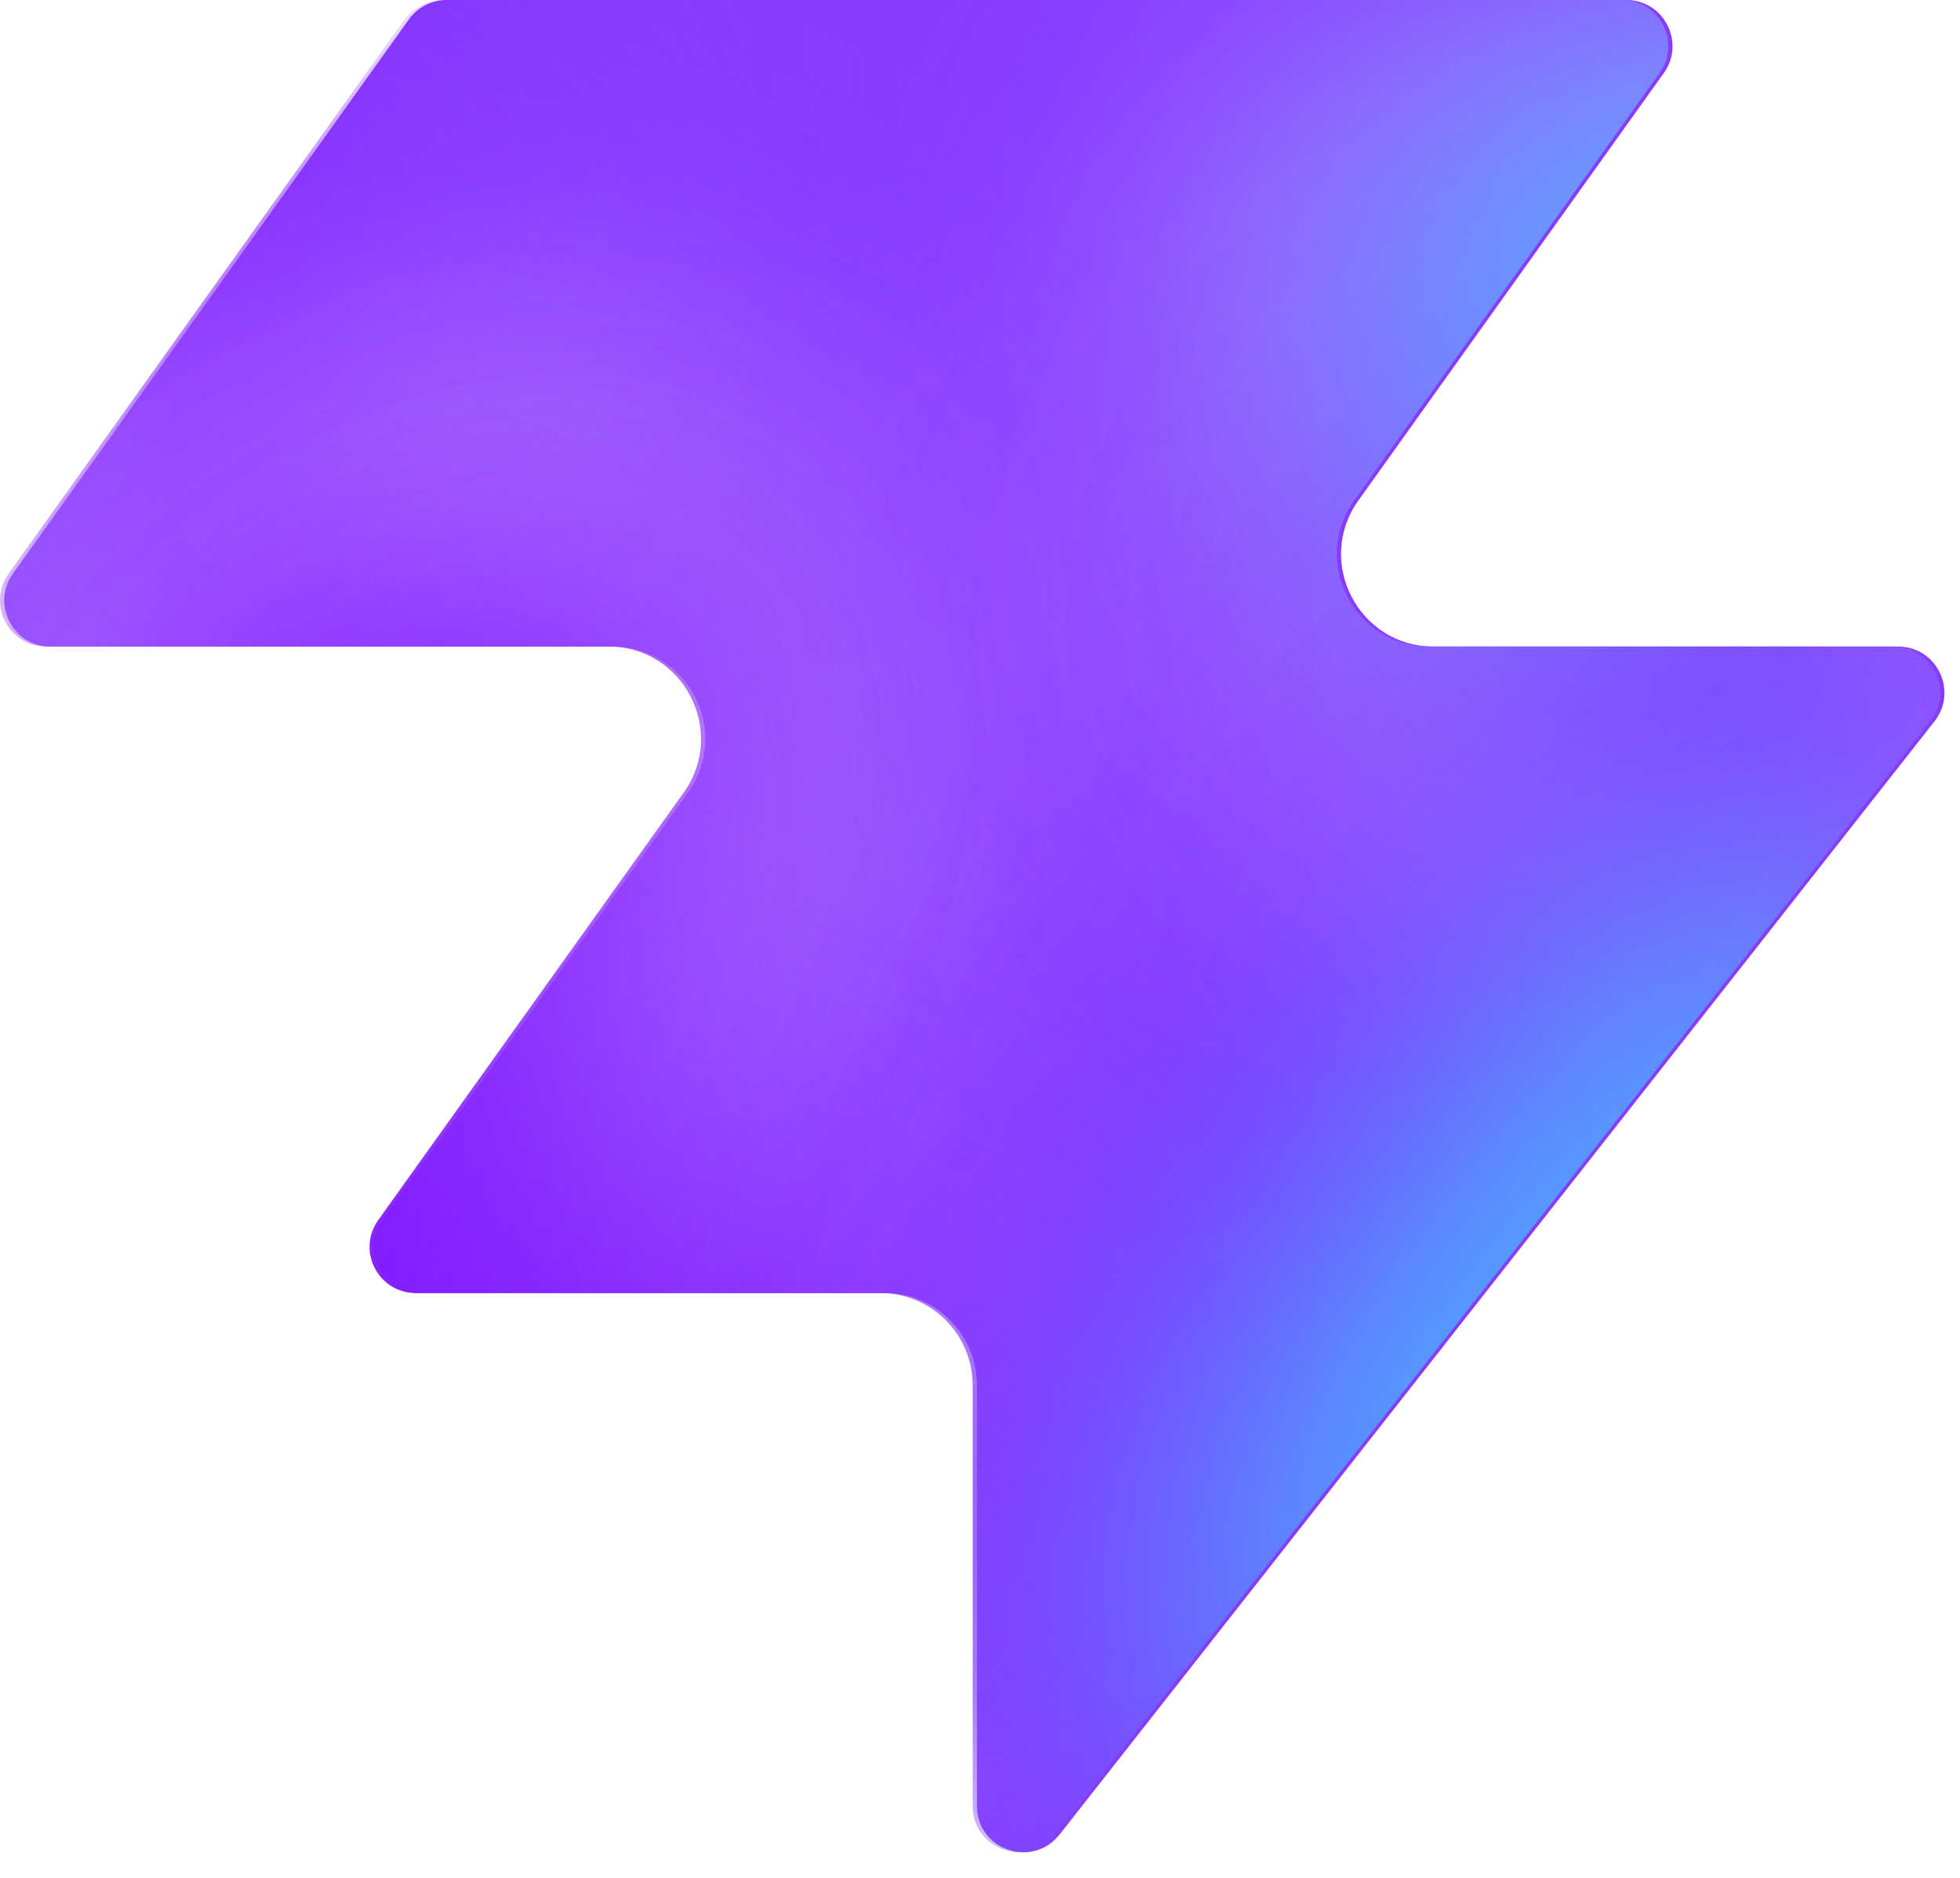
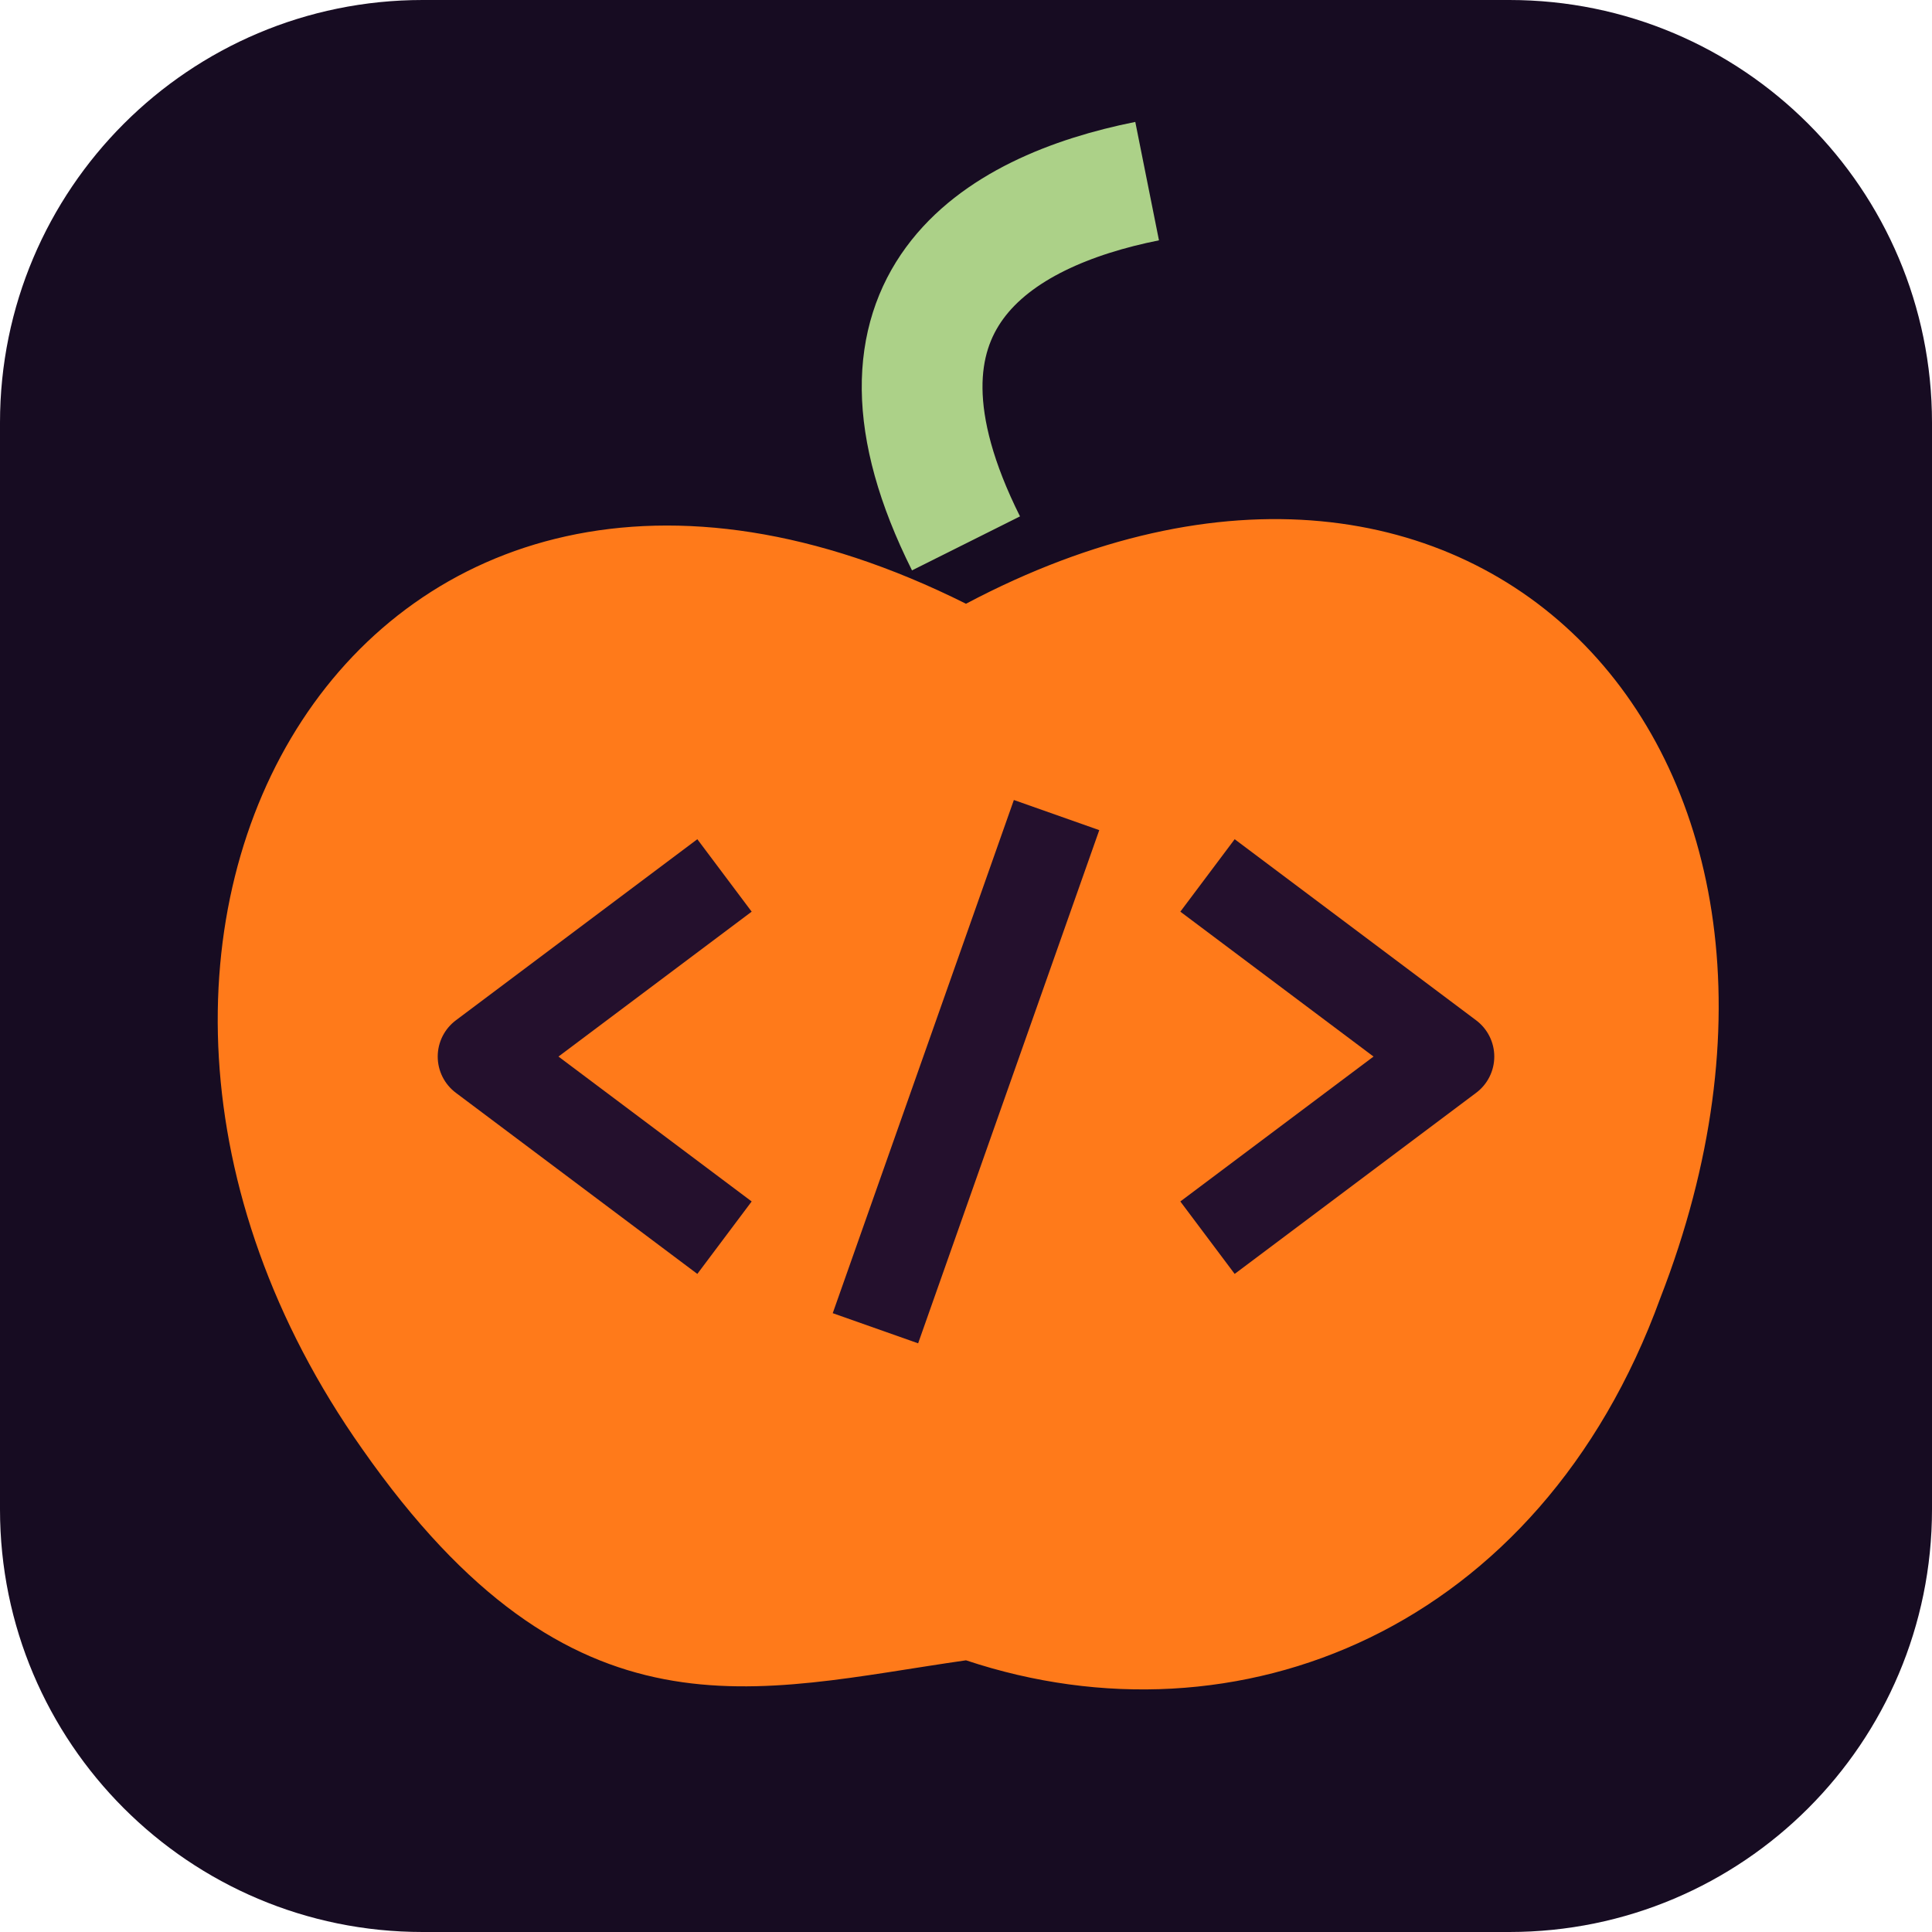
- <svg xmlns="http://www.w3.org/2000/svg" width="48" height="46" fill="none" viewBox="0 0 48 46">
-   <path fill="#863bff" d="M25.946 44.938c-.664.845-2.021.375-2.021-.698V33.937a2.26 2.26 0 0 0-2.262-2.262H10.287c-.92 0-1.456-1.04-.92-1.788l7.48-10.471c1.07-1.497 0-3.578-1.842-3.578H1.237c-.92 0-1.456-1.04-.92-1.788L10.013.474c.214-.297.556-.474.92-.474h28.894c.92 0 1.456 1.04.92 1.788l-7.48 10.471c-1.07 1.498 0 3.579 1.842 3.579h11.377c.943 0 1.473 1.088.89 1.83L25.947 44.94z" style="fill:#863bff;fill:color(display-p3 .525 .23 1);fill-opacity:1" />
-   <mask id="a" width="48" height="46" x="0" y="0" maskUnits="userSpaceOnUse" style="mask-type:alpha">
-     <path fill="#000" d="M25.842 44.938c-.664.844-2.021.375-2.021-.698V33.937a2.26 2.26 0 0 0-2.262-2.262H10.183c-.92 0-1.456-1.04-.92-1.788l7.48-10.471c1.07-1.498 0-3.579-1.842-3.579H1.133c-.92 0-1.456-1.04-.92-1.787L9.91.473c.214-.297.556-.474.92-.474h28.894c.92 0 1.456 1.04.92 1.788l-7.48 10.471c-1.07 1.498 0 3.578 1.842 3.578h11.377c.943 0 1.473 1.088.89 1.832L25.843 44.94z" style="fill:#000;fill-opacity:1" />
-   </mask>
-   <g mask="url(#a)">
-     <g filter="url(#b)">
-       <ellipse cx="5.508" cy="14.704" fill="#ede6ff" rx="5.508" ry="14.704" style="fill:#ede6ff;fill:color(display-p3 .927 .903 1);fill-opacity:1" transform="matrix(.00324 1 1 -.00324 -4.47 31.516)" />
-     </g>
-     <g filter="url(#c)">
-       <ellipse cx="10.399" cy="29.851" fill="#ede6ff" rx="10.399" ry="29.851" style="fill:#ede6ff;fill:color(display-p3 .927 .903 1);fill-opacity:1" transform="matrix(.00324 1 1 -.00324 -39.328 7.883)" />
-     </g>
-     <g filter="url(#d)">
-       <ellipse cx="5.508" cy="30.487" fill="#7e14ff" rx="5.508" ry="30.487" style="fill:#7e14ff;fill:color(display-p3 .492 .077 1);fill-opacity:1" transform="rotate(89.814 -25.913 -14.639)scale(1 -1)" />
-     </g>
-     <g filter="url(#e)">
-       <ellipse cx="5.508" cy="30.599" fill="#7e14ff" rx="5.508" ry="30.599" style="fill:#7e14ff;fill:color(display-p3 .492 .077 1);fill-opacity:1" transform="rotate(89.814 -32.644 -3.334)scale(1 -1)" />
-     </g>
-     <g filter="url(#f)">
-       <ellipse cx="5.508" cy="30.599" fill="#7e14ff" rx="5.508" ry="30.599" style="fill:#7e14ff;fill:color(display-p3 .492 .077 1);fill-opacity:1" transform="matrix(.00324 1 1 -.00324 -34.34 30.47)" />
-     </g>
-     <g filter="url(#g)">
-       <ellipse cx="14.072" cy="22.078" fill="#ede6ff" rx="14.072" ry="22.078" style="fill:#ede6ff;fill:color(display-p3 .927 .903 1);fill-opacity:1" transform="rotate(93.35 24.506 48.493)scale(-1 1)" />
-     </g>
-     <g filter="url(#h)">
-       <ellipse cx="3.47" cy="21.501" fill="#7e14ff" rx="3.47" ry="21.501" style="fill:#7e14ff;fill:color(display-p3 .492 .077 1);fill-opacity:1" transform="rotate(89.009 28.708 47.59)scale(-1 1)" />
-     </g>
-     <g filter="url(#i)">
-       <ellipse cx="3.47" cy="21.501" fill="#7e14ff" rx="3.47" ry="21.501" style="fill:#7e14ff;fill:color(display-p3 .492 .077 1);fill-opacity:1" transform="rotate(89.009 28.708 47.59)scale(-1 1)" />
-     </g>
-     <g filter="url(#j)">
-       <ellipse cx=".387" cy="8.972" fill="#7e14ff" rx="4.407" ry="29.108" style="fill:#7e14ff;fill:color(display-p3 .492 .077 1);fill-opacity:1" transform="rotate(39.51 .387 8.972)" />
-     </g>
-     <g filter="url(#k)">
-       <ellipse cx="47.523" cy="-6.092" fill="#7e14ff" rx="4.407" ry="29.108" style="fill:#7e14ff;fill:color(display-p3 .492 .077 1);fill-opacity:1" transform="rotate(37.892 47.523 -6.092)" />
-     </g>
-     <g filter="url(#l)">
-       <ellipse cx="41.412" cy="6.333" fill="#47bfff" rx="5.971" ry="9.665" style="fill:#47bfff;fill:color(display-p3 .28 .748 1);fill-opacity:1" transform="rotate(37.892 41.412 6.333)" />
-     </g>
-     <g filter="url(#m)">
-       <ellipse cx="-1.879" cy="38.332" fill="#7e14ff" rx="4.407" ry="29.108" style="fill:#7e14ff;fill:color(display-p3 .492 .077 1);fill-opacity:1" transform="rotate(37.892 -1.88 38.332)" />
-     </g>
-     <g filter="url(#n)">
-       <ellipse cx="-1.879" cy="38.332" fill="#7e14ff" rx="4.407" ry="29.108" style="fill:#7e14ff;fill:color(display-p3 .492 .077 1);fill-opacity:1" transform="rotate(37.892 -1.88 38.332)" />
-     </g>
-     <g filter="url(#o)">
-       <ellipse cx="35.651" cy="29.907" fill="#7e14ff" rx="4.407" ry="29.108" style="fill:#7e14ff;fill:color(display-p3 .492 .077 1);fill-opacity:1" transform="rotate(37.892 35.651 29.907)" />
-     </g>
-     <g filter="url(#p)">
-       <ellipse cx="38.418" cy="32.4" fill="#47bfff" rx="5.971" ry="15.297" style="fill:#47bfff;fill:color(display-p3 .28 .748 1);fill-opacity:1" transform="rotate(37.892 38.418 32.4)" />
-     </g>
-   </g>
-   <defs>
-     <filter id="b" width="60.045" height="41.654" x="-19.77" y="16.149" color-interpolation-filters="sRGB" filterUnits="userSpaceOnUse">
-       <feFlood flood-opacity="0" result="BackgroundImageFix" />
-       <feBlend in="SourceGraphic" in2="BackgroundImageFix" result="shape" />
-       <feGaussianBlur result="effect1_foregroundBlur_2002_17158" stdDeviation="7.659" />
-     </filter>
-     <filter id="c" width="90.34" height="51.437" x="-54.613" y="-7.533" color-interpolation-filters="sRGB" filterUnits="userSpaceOnUse">
-       <feFlood flood-opacity="0" result="BackgroundImageFix" />
-       <feBlend in="SourceGraphic" in2="BackgroundImageFix" result="shape" />
-       <feGaussianBlur result="effect1_foregroundBlur_2002_17158" stdDeviation="7.659" />
-     </filter>
-     <filter id="d" width="79.355" height="29.4" x="-49.64" y="2.03" color-interpolation-filters="sRGB" filterUnits="userSpaceOnUse">
-       <feFlood flood-opacity="0" result="BackgroundImageFix" />
-       <feBlend in="SourceGraphic" in2="BackgroundImageFix" result="shape" />
-       <feGaussianBlur result="effect1_foregroundBlur_2002_17158" stdDeviation="4.596" />
-     </filter>
-     <filter id="e" width="79.579" height="29.4" x="-45.045" y="20.029" color-interpolation-filters="sRGB" filterUnits="userSpaceOnUse">
-       <feFlood flood-opacity="0" result="BackgroundImageFix" />
-       <feBlend in="SourceGraphic" in2="BackgroundImageFix" result="shape" />
-       <feGaussianBlur result="effect1_foregroundBlur_2002_17158" stdDeviation="4.596" />
-     </filter>
-     <filter id="f" width="79.579" height="29.4" x="-43.513" y="21.178" color-interpolation-filters="sRGB" filterUnits="userSpaceOnUse">
-       <feFlood flood-opacity="0" result="BackgroundImageFix" />
-       <feBlend in="SourceGraphic" in2="BackgroundImageFix" result="shape" />
-       <feGaussianBlur result="effect1_foregroundBlur_2002_17158" stdDeviation="4.596" />
-     </filter>
-     <filter id="g" width="74.749" height="58.852" x="15.756" y="-17.901" color-interpolation-filters="sRGB" filterUnits="userSpaceOnUse">
-       <feFlood flood-opacity="0" result="BackgroundImageFix" />
-       <feBlend in="SourceGraphic" in2="BackgroundImageFix" result="shape" />
-       <feGaussianBlur result="effect1_foregroundBlur_2002_17158" stdDeviation="7.659" />
-     </filter>
-     <filter id="h" width="61.377" height="25.362" x="23.548" y="2.284" color-interpolation-filters="sRGB" filterUnits="userSpaceOnUse">
-       <feFlood flood-opacity="0" result="BackgroundImageFix" />
-       <feBlend in="SourceGraphic" in2="BackgroundImageFix" result="shape" />
-       <feGaussianBlur result="effect1_foregroundBlur_2002_17158" stdDeviation="4.596" />
-     </filter>
-     <filter id="i" width="61.377" height="25.362" x="23.548" y="2.284" color-interpolation-filters="sRGB" filterUnits="userSpaceOnUse">
-       <feFlood flood-opacity="0" result="BackgroundImageFix" />
-       <feBlend in="SourceGraphic" in2="BackgroundImageFix" result="shape" />
-       <feGaussianBlur result="effect1_foregroundBlur_2002_17158" stdDeviation="4.596" />
-     </filter>
-     <filter id="j" width="56.045" height="63.649" x="-27.636" y="-22.853" color-interpolation-filters="sRGB" filterUnits="userSpaceOnUse">
-       <feFlood flood-opacity="0" result="BackgroundImageFix" />
-       <feBlend in="SourceGraphic" in2="BackgroundImageFix" result="shape" />
-       <feGaussianBlur result="effect1_foregroundBlur_2002_17158" stdDeviation="4.596" />
-     </filter>
-     <filter id="k" width="54.814" height="64.646" x="20.116" y="-38.415" color-interpolation-filters="sRGB" filterUnits="userSpaceOnUse">
-       <feFlood flood-opacity="0" result="BackgroundImageFix" />
-       <feBlend in="SourceGraphic" in2="BackgroundImageFix" result="shape" />
-       <feGaussianBlur result="effect1_foregroundBlur_2002_17158" stdDeviation="4.596" />
-     </filter>
-     <filter id="l" width="33.541" height="35.313" x="24.641" y="-11.323" color-interpolation-filters="sRGB" filterUnits="userSpaceOnUse">
-       <feFlood flood-opacity="0" result="BackgroundImageFix" />
-       <feBlend in="SourceGraphic" in2="BackgroundImageFix" result="shape" />
-       <feGaussianBlur result="effect1_foregroundBlur_2002_17158" stdDeviation="4.596" />
-     </filter>
-     <filter id="m" width="54.814" height="64.646" x="-29.286" y="6.009" color-interpolation-filters="sRGB" filterUnits="userSpaceOnUse">
-       <feFlood flood-opacity="0" result="BackgroundImageFix" />
-       <feBlend in="SourceGraphic" in2="BackgroundImageFix" result="shape" />
-       <feGaussianBlur result="effect1_foregroundBlur_2002_17158" stdDeviation="4.596" />
-     </filter>
-     <filter id="n" width="54.814" height="64.646" x="-29.286" y="6.009" color-interpolation-filters="sRGB" filterUnits="userSpaceOnUse">
-       <feFlood flood-opacity="0" result="BackgroundImageFix" />
-       <feBlend in="SourceGraphic" in2="BackgroundImageFix" result="shape" />
-       <feGaussianBlur result="effect1_foregroundBlur_2002_17158" stdDeviation="4.596" />
-     </filter>
-     <filter id="o" width="54.814" height="64.646" x="8.244" y="-2.416" color-interpolation-filters="sRGB" filterUnits="userSpaceOnUse">
-       <feFlood flood-opacity="0" result="BackgroundImageFix" />
-       <feBlend in="SourceGraphic" in2="BackgroundImageFix" result="shape" />
-       <feGaussianBlur result="effect1_foregroundBlur_2002_17158" stdDeviation="4.596" />
-     </filter>
-     <filter id="p" width="39.409" height="43.623" x="18.713" y="10.588" color-interpolation-filters="sRGB" filterUnits="userSpaceOnUse">
-       <feFlood flood-opacity="0" result="BackgroundImageFix" />
-       <feBlend in="SourceGraphic" in2="BackgroundImageFix" result="shape" />
-       <feGaussianBlur result="effect1_foregroundBlur_2002_17158" stdDeviation="4.596" />
-     </filter>
-   </defs>
+ <svg xmlns="http://www.w3.org/2000/svg" viewBox="0 0 64 64">
+   <rect width="64" height="64" rx="14" fill="#170c22" />
+   <path d="M32 18c-4-8 1-11 6-12" fill="none" stroke="#acd188" stroke-width="4" />
+   <path d="M32 20C12 10 0 31 12 48c7 10 13 8 20 7 9 3 19-1 23-12 7-18-6-32-23-23" fill="#ff7a1a" />
+   <path d="m24 29-8 6 8 6m16-12 8 6-8 6m-5-14-6 17" fill="none" stroke="#24102d" stroke-width="3" stroke-linejoin="round" />
</svg>
